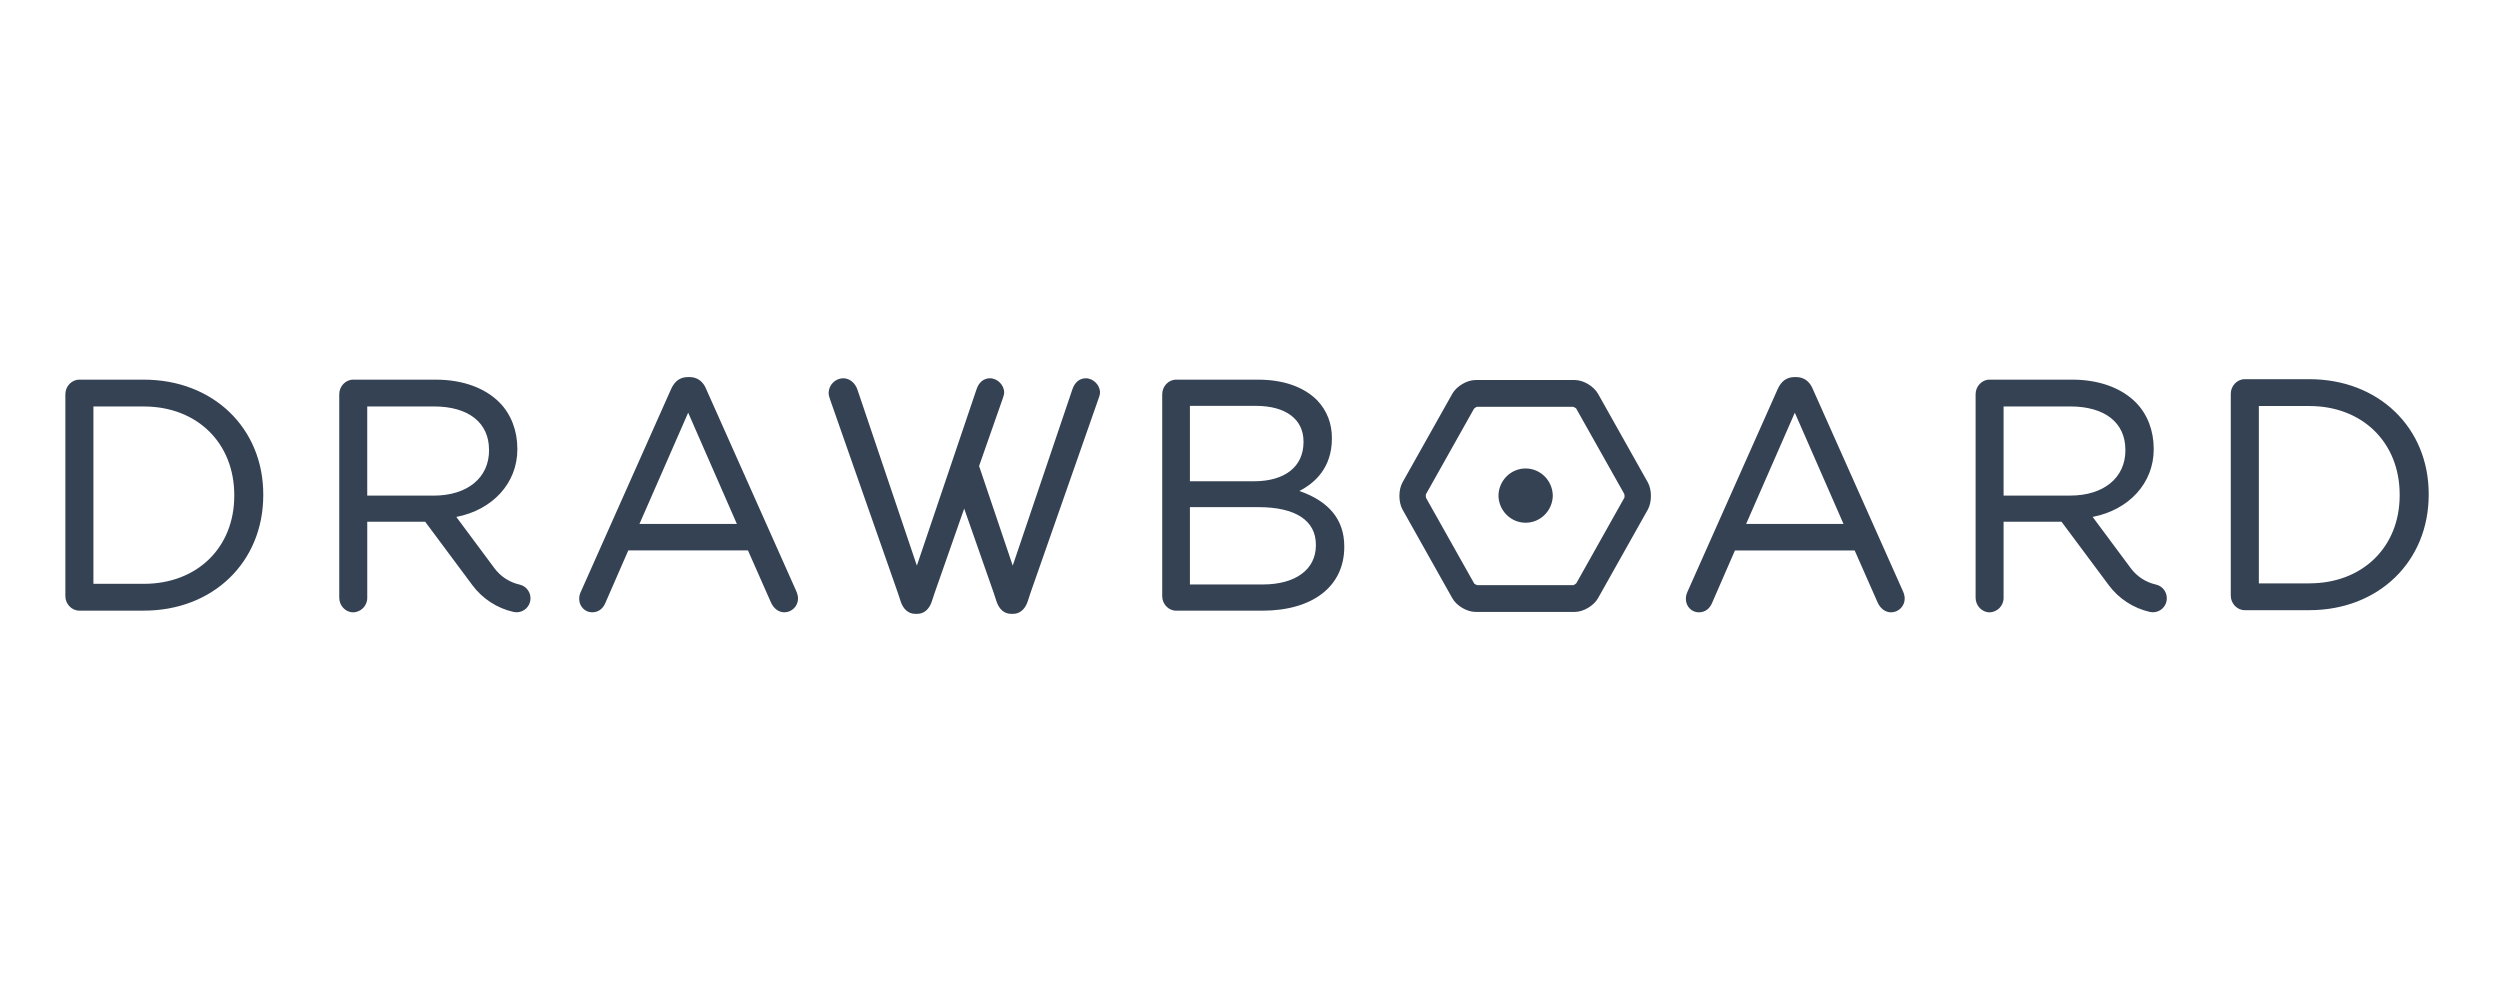
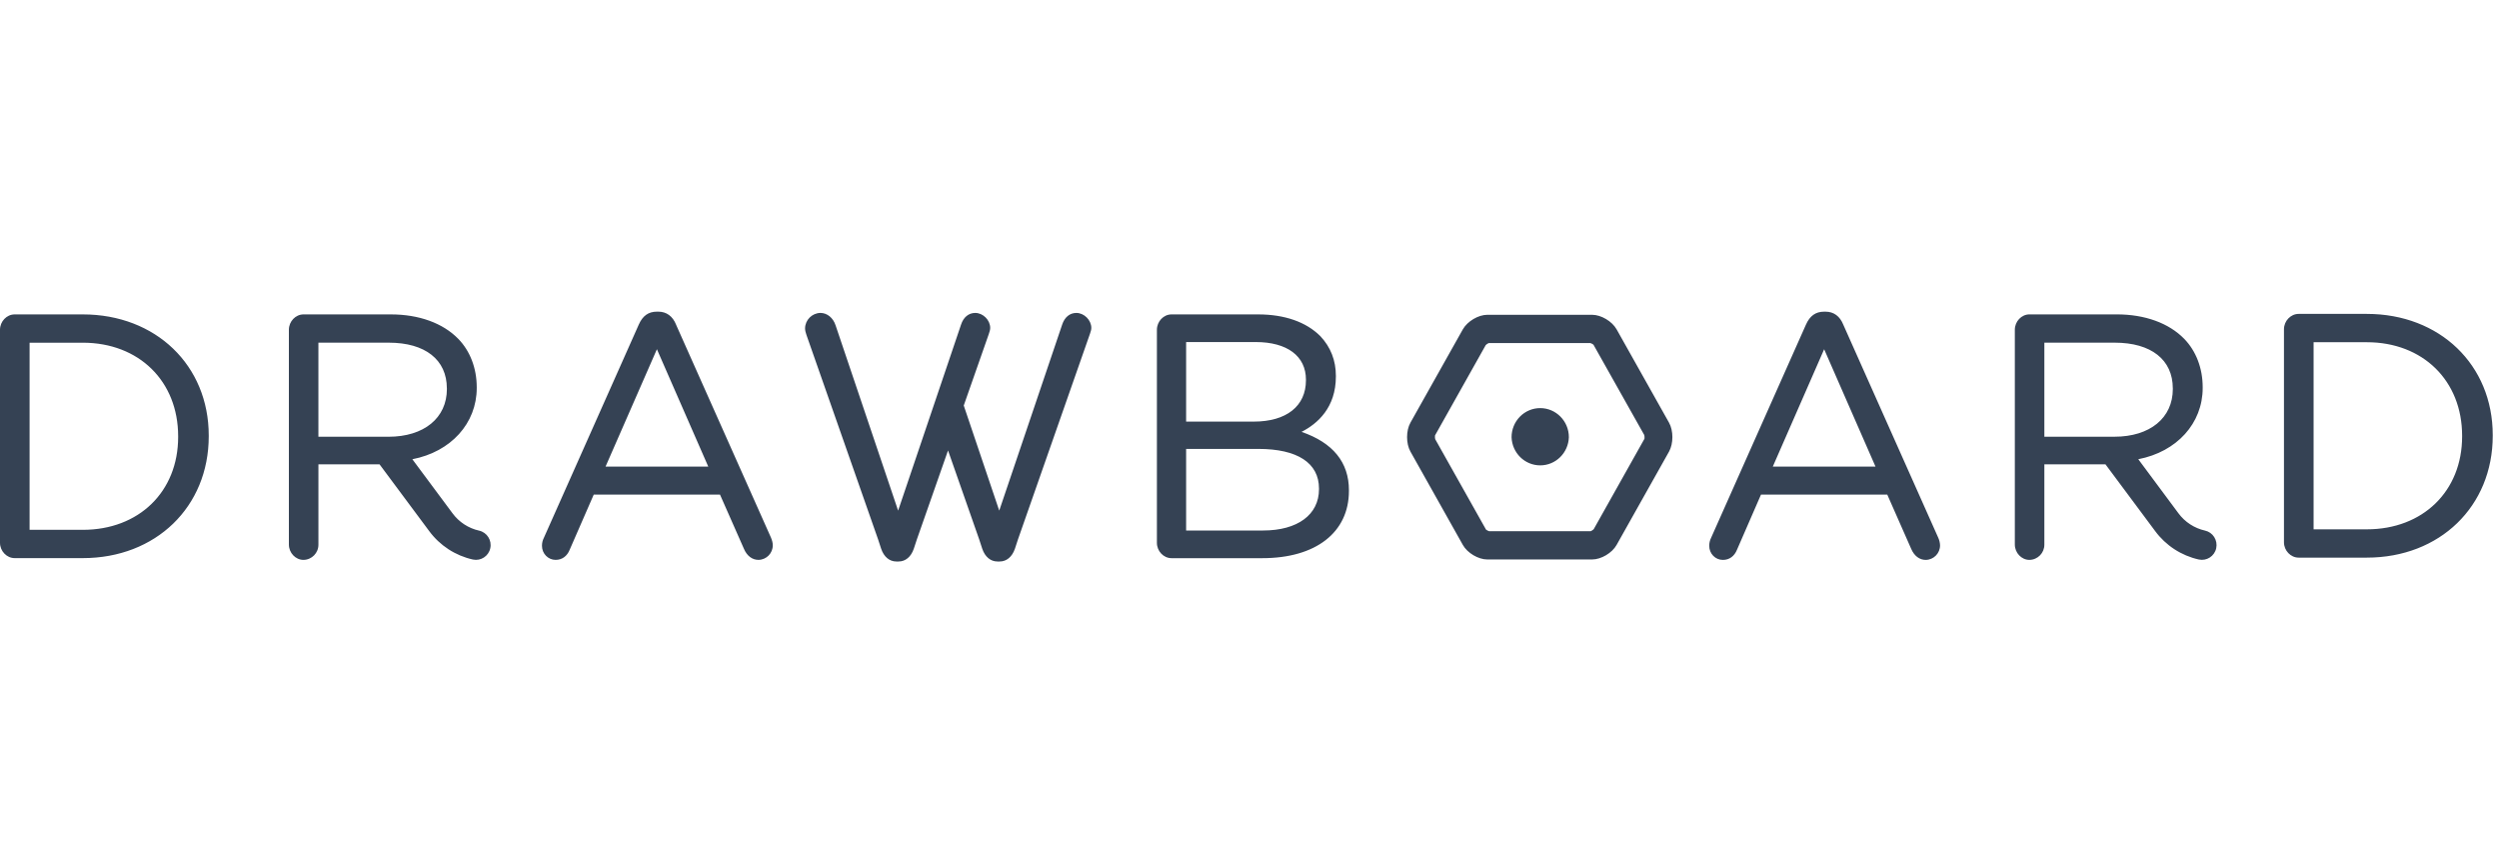
- <svg xmlns="http://www.w3.org/2000/svg" width="153" height="60" viewBox="0 0 153 60">
-   <path fill="#354254" fill-rule="evenodd" d="M99.418 30.447l-2.946 5.247a.646.646 0 0 1-.172.116h-5.896a.578.578 0 0 1-.18-.093l-2.95-5.247a.647.647 0 0 1-.011-.213l2.945-5.243a.581.581 0 0 1 .173-.116h5.898a.614.614 0 0 1 .178.093l2.95 5.243a.646.646 0 0 1 .011.213zm-1.62-6.349c-.26-.462-.895-.84-1.416-.84h-6.086c-.518 0-1.152.377-1.415.84l-3.043 5.416c-.26.462-.26 1.214 0 1.677l3.043 5.418c.26.464.896.84 1.415.84h6.086c.521 0 1.157-.376 1.417-.84l3.045-5.418c.258-.463.258-1.216-.002-1.677l-3.043-5.416zm-4.43 4.572c-.441 0-.864.177-1.176.494a1.701 1.701 0 0 0-.486 1.194c.03.91.765 1.633 1.662 1.633.898 0 1.633-.723 1.663-1.633 0-.933-.747-1.688-1.664-1.688zm38.576 7.105a2.635 2.635 0 0 1-1.546-1.008 1712.43 1712.43 0 0 0-2.328-3.132c2.239-.432 3.737-2.084 3.737-4.132v-.04c0-1.101-.38-2.098-1.07-2.809-.893-.915-2.281-1.42-3.915-1.42h-5.069c-.458 0-.846.407-.846.89v12.46c0 .482.388.89.846.89a.88.88 0 0 0 .867-.89V31.93h3.545c.505.675 2.501 3.355 2.882 3.87a4.32 4.32 0 0 0 2.539 1.653.851.851 0 0 0 1.006-.657.87.87 0 0 0-.116-.647.846.846 0 0 0-.532-.374zm-1.87-8.252v.04c0 1.68-1.33 2.767-3.387 2.767h-4.067v-5.455h4.085c2.11 0 3.368.989 3.368 2.649v-.001zM79.52 30.048c.932-.474 1.992-1.411 1.992-3.21v-.04c0-.891-.303-1.666-.9-2.3-.826-.826-2.076-1.263-3.615-1.263h-5.023c-.46 0-.847.408-.847.894v12.356c0 .482.387.889.847.889h5.275c3.096 0 5.02-1.494 5.02-3.9v-.042c0-1.617-.926-2.755-2.75-3.384zm-6.697-.595v-4.614h4.038c1.824 0 2.914.814 2.914 2.18v.037c0 1.5-1.133 2.397-3.03 2.397h-3.922zm4.465 6.316h-4.465v-4.732h4.194c2.265 0 3.515.816 3.515 2.297v.04c0 1.478-1.243 2.395-3.244 2.395zm33.667-11.935c-.197-.495-.554-.757-1.034-.757h-.079c-.493 0-.828.24-1.055.752l-5.507 12.372c-.07.143-.106.301-.105.46 0 .45.354.814.791.814.376 0 .668-.212.822-.595l1.39-3.192h7.328l1.39 3.151c.173.403.48.636.842.636a.842.842 0 0 0 .83-.853 1.18 1.18 0 0 0-.106-.437l-5.507-12.351zm1.868 8.23h-5.96l2.98-6.808 2.98 6.808zm28.507-8.858h-3.958c-.458 0-.849.408-.849.891v12.356c0 .482.39.89.85.89h3.957c4.233 0 7.307-2.972 7.307-7.07v-.037c0-4.074-3.074-7.03-7.307-7.03zm0 12.496h-3.088V24.849h3.088c3.256 0 5.53 2.232 5.53 5.425v.04c0 3.17-2.274 5.387-5.53 5.387zm-109.53.075a2.631 2.631 0 0 1-1.546-1.01c-.27-.363-2.022-2.722-2.328-3.131 2.239-.432 3.736-2.084 3.736-4.132v-.04c0-1.101-.38-2.099-1.07-2.809-.892-.915-2.282-1.42-3.915-1.42H21.61c-.46 0-.848.407-.848.89v12.459c0 .483.388.89.848.89a.88.88 0 0 0 .866-.89v-4.653h3.546c.487.654 2.493 3.346 2.88 3.87a4.318 4.318 0 0 0 2.54 1.653.851.851 0 0 0 1.006-.657.86.86 0 0 0-.648-1.021zm-1.87-8.252v.037c0 1.682-1.33 2.77-3.39 2.77h-4.065v-5.457h4.085c2.109 0 3.368.989 3.368 2.649h.001zm-21.125-4.29H4.849c-.46 0-.849.406-.849.89v12.356c0 .483.389.89.85.89h3.955c4.233 0 7.307-2.972 7.307-7.068v-.04c0-4.072-3.074-7.028-7.307-7.028h-.001zm0 12.495H5.717V24.877h3.088c3.258 0 5.532 2.232 5.532 5.426v.04c0 3.172-2.274 5.387-5.532 5.387h-.001zM43.23 23.833c-.198-.495-.557-.757-1.036-.757h-.078c-.492 0-.827.24-1.053.752L35.554 36.2a.984.984 0 0 0-.107.46c0 .448.355.813.79.813.376 0 .669-.212.821-.595l1.393-3.192h7.325l1.392 3.151c.172.403.479.636.842.636a.842.842 0 0 0 .829-.853c0-.122-.034-.27-.104-.437l-5.507-12.35h.002zm1.865 8.23h-5.959l2.98-6.808 2.98 6.808zm21.36-8.913c-.384 0-.684.248-.826.68l-3.65 10.786-2.059-6.096 1.437-4.1a.685.685 0 0 1 .02-.061l.006-.017c.034-.1.072-.214.072-.322 0-.455-.414-.87-.868-.87-.383 0-.684.248-.825.68l-3.65 10.786-3.628-10.745c-.142-.438-.488-.722-.884-.722a.913.913 0 0 0-.888.893c0 .135.042.265.083.39l4.157 11.86.175.535c.16.47.482.74.883.74h.129c.4 0 .723-.27.883-.741l.176-.535 1.81-5.165 1.81 5.166.175.535c.16.47.483.74.883.74h.129c.4 0 .722-.27.884-.741l.175-.535 4.158-11.871.021-.061.006-.017c.034-.1.073-.214.073-.322 0-.455-.415-.87-.869-.87h.001z" />
+ <svg xmlns="http://www.w3.org/2000/svg" width="145" height="50" viewBox="0 0 145 50">
+   <path fill="#354254" fill-rule="evenodd" d="M95.418 25.447l-2.946 5.247a.646.646 0 0 1-.172.116h-5.896a.578.578 0 0 1-.18-.093l-2.95-5.247a.647.647 0 0 1-.011-.213l2.945-5.243a.581.581 0 0 1 .173-.116h5.898a.614.614 0 0 1 .178.093l2.95 5.243a.646.646 0 0 1 .011.213zm-1.62-6.349c-.26-.462-.895-.84-1.416-.84h-6.086c-.518 0-1.152.377-1.415.84l-3.043 5.416c-.26.462-.26 1.214 0 1.677l3.043 5.418c.26.464.896.84 1.415.84h6.086c.521 0 1.157-.376 1.417-.84l3.045-5.418c.258-.463.258-1.216-.002-1.677l-3.043-5.416zm-4.43 4.572c-.441 0-.864.177-1.176.494a1.701 1.701 0 0 0-.486 1.194c.03.91.765 1.633 1.662 1.633.898 0 1.633-.723 1.663-1.633 0-.933-.747-1.688-1.664-1.688zm38.576 7.105a2.635 2.635 0 0 1-1.546-1.008 1712.43 1712.43 0 0 0-2.328-3.132c2.239-.432 3.737-2.084 3.737-4.132v-.04c0-1.101-.38-2.098-1.07-2.809-.893-.915-2.281-1.42-3.915-1.42h-5.069c-.458 0-.846.407-.846.89v12.46c0 .482.388.89.846.89a.88.88 0 0 0 .867-.89V26.93h3.545c.505.675 2.501 3.355 2.882 3.87a4.32 4.32 0 0 0 2.539 1.653.851.851 0 0 0 1.006-.657.87.87 0 0 0-.116-.647.846.846 0 0 0-.532-.374zm-1.87-8.252v.04c0 1.68-1.33 2.767-3.387 2.767h-4.067v-5.455h4.085c2.11 0 3.368.989 3.368 2.649v-.001zM75.52 25.048c.932-.474 1.992-1.411 1.992-3.21v-.04c0-.891-.303-1.666-.9-2.3-.826-.826-2.076-1.263-3.615-1.263h-5.023c-.46 0-.847.408-.847.894v12.356c0 .482.387.889.847.889h5.275c3.096 0 5.02-1.494 5.02-3.9v-.042c0-1.617-.926-2.755-2.75-3.384zm-6.697-.595v-4.614h4.038c1.824 0 2.914.814 2.914 2.18v.037c0 1.5-1.133 2.397-3.03 2.397h-3.922zm4.465 6.316h-4.465v-4.732h4.194c2.265 0 3.515.816 3.515 2.297v.04c0 1.478-1.243 2.395-3.244 2.395zm33.667-11.935c-.197-.495-.554-.757-1.034-.757h-.079c-.493 0-.828.24-1.055.752L99.28 31.201c-.07.143-.106.301-.105.46 0 .45.354.814.791.814.376 0 .668-.212.822-.595l1.39-3.192h7.328l1.39 3.151c.173.403.48.636.842.636a.842.842 0 0 0 .83-.853 1.18 1.18 0 0 0-.106-.437l-5.507-12.351zm1.868 8.23h-5.96l2.98-6.808 2.98 6.808zm28.507-8.858h-3.958c-.458 0-.849.408-.849.891v12.356c0 .482.39.89.85.89h3.957c4.233 0 7.307-2.972 7.307-7.07v-.037c0-4.074-3.074-7.03-7.307-7.03zm0 12.496h-3.088V19.849h3.088c3.256 0 5.53 2.232 5.53 5.425v.04c0 3.17-2.274 5.387-5.53 5.387zm-109.53.075a2.631 2.631 0 0 1-1.546-1.01c-.27-.363-2.022-2.722-2.328-3.131 2.239-.432 3.736-2.084 3.736-4.132v-.04c0-1.101-.38-2.099-1.07-2.809-.892-.915-2.282-1.42-3.915-1.42H17.61c-.46 0-.848.407-.848.89v12.459c0 .483.388.89.848.89a.88.88 0 0 0 .866-.89v-4.653h3.546c.487.654 2.493 3.346 2.88 3.87a4.318 4.318 0 0 0 2.54 1.653.851.851 0 0 0 1.006-.657.86.86 0 0 0-.648-1.021zm-1.87-8.252v.037c0 1.682-1.33 2.77-3.39 2.77h-4.065v-5.457h4.085c2.109 0 3.368.989 3.368 2.649h.001zm-21.125-4.29H.849c-.46 0-.849.406-.849.89v12.356c0 .483.389.89.85.89h3.955c4.233 0 7.307-2.972 7.307-7.068v-.04c0-4.072-3.074-7.028-7.307-7.028h-.001zm0 12.495H1.717V19.877h3.088c3.258 0 5.532 2.232 5.532 5.426v.04c0 3.172-2.274 5.387-5.532 5.387h-.001zM39.23 18.833c-.198-.495-.557-.757-1.036-.757h-.078c-.492 0-.827.24-1.053.752L31.554 31.2a.984.984 0 0 0-.107.46c0 .448.355.813.79.813.376 0 .669-.212.821-.595l1.393-3.192h7.325l1.392 3.151c.172.403.479.636.842.636a.842.842 0 0 0 .829-.853c0-.122-.034-.27-.104-.437l-5.507-12.35h.002zm1.865 8.23h-5.959l2.98-6.808 2.98 6.808zm21.36-8.913c-.384 0-.684.248-.826.68l-3.65 10.786-2.059-6.096 1.437-4.1a.685.685 0 0 1 .02-.061l.006-.017c.034-.1.072-.214.072-.322 0-.455-.414-.87-.868-.87-.383 0-.684.248-.825.68l-3.65 10.786-3.628-10.745c-.142-.438-.488-.722-.884-.722a.913.913 0 0 0-.888.893c0 .135.042.265.083.39l4.157 11.86.175.535c.16.47.482.74.883.74h.129c.4 0 .723-.27.883-.741l.176-.535 1.81-5.165 1.81 5.166.175.535c.16.47.483.74.883.74h.129c.4 0 .722-.27.884-.741l.175-.535 4.158-11.871.021-.061.006-.017c.034-.1.073-.214.073-.322 0-.455-.415-.87-.869-.87h.001z" />
</svg>
